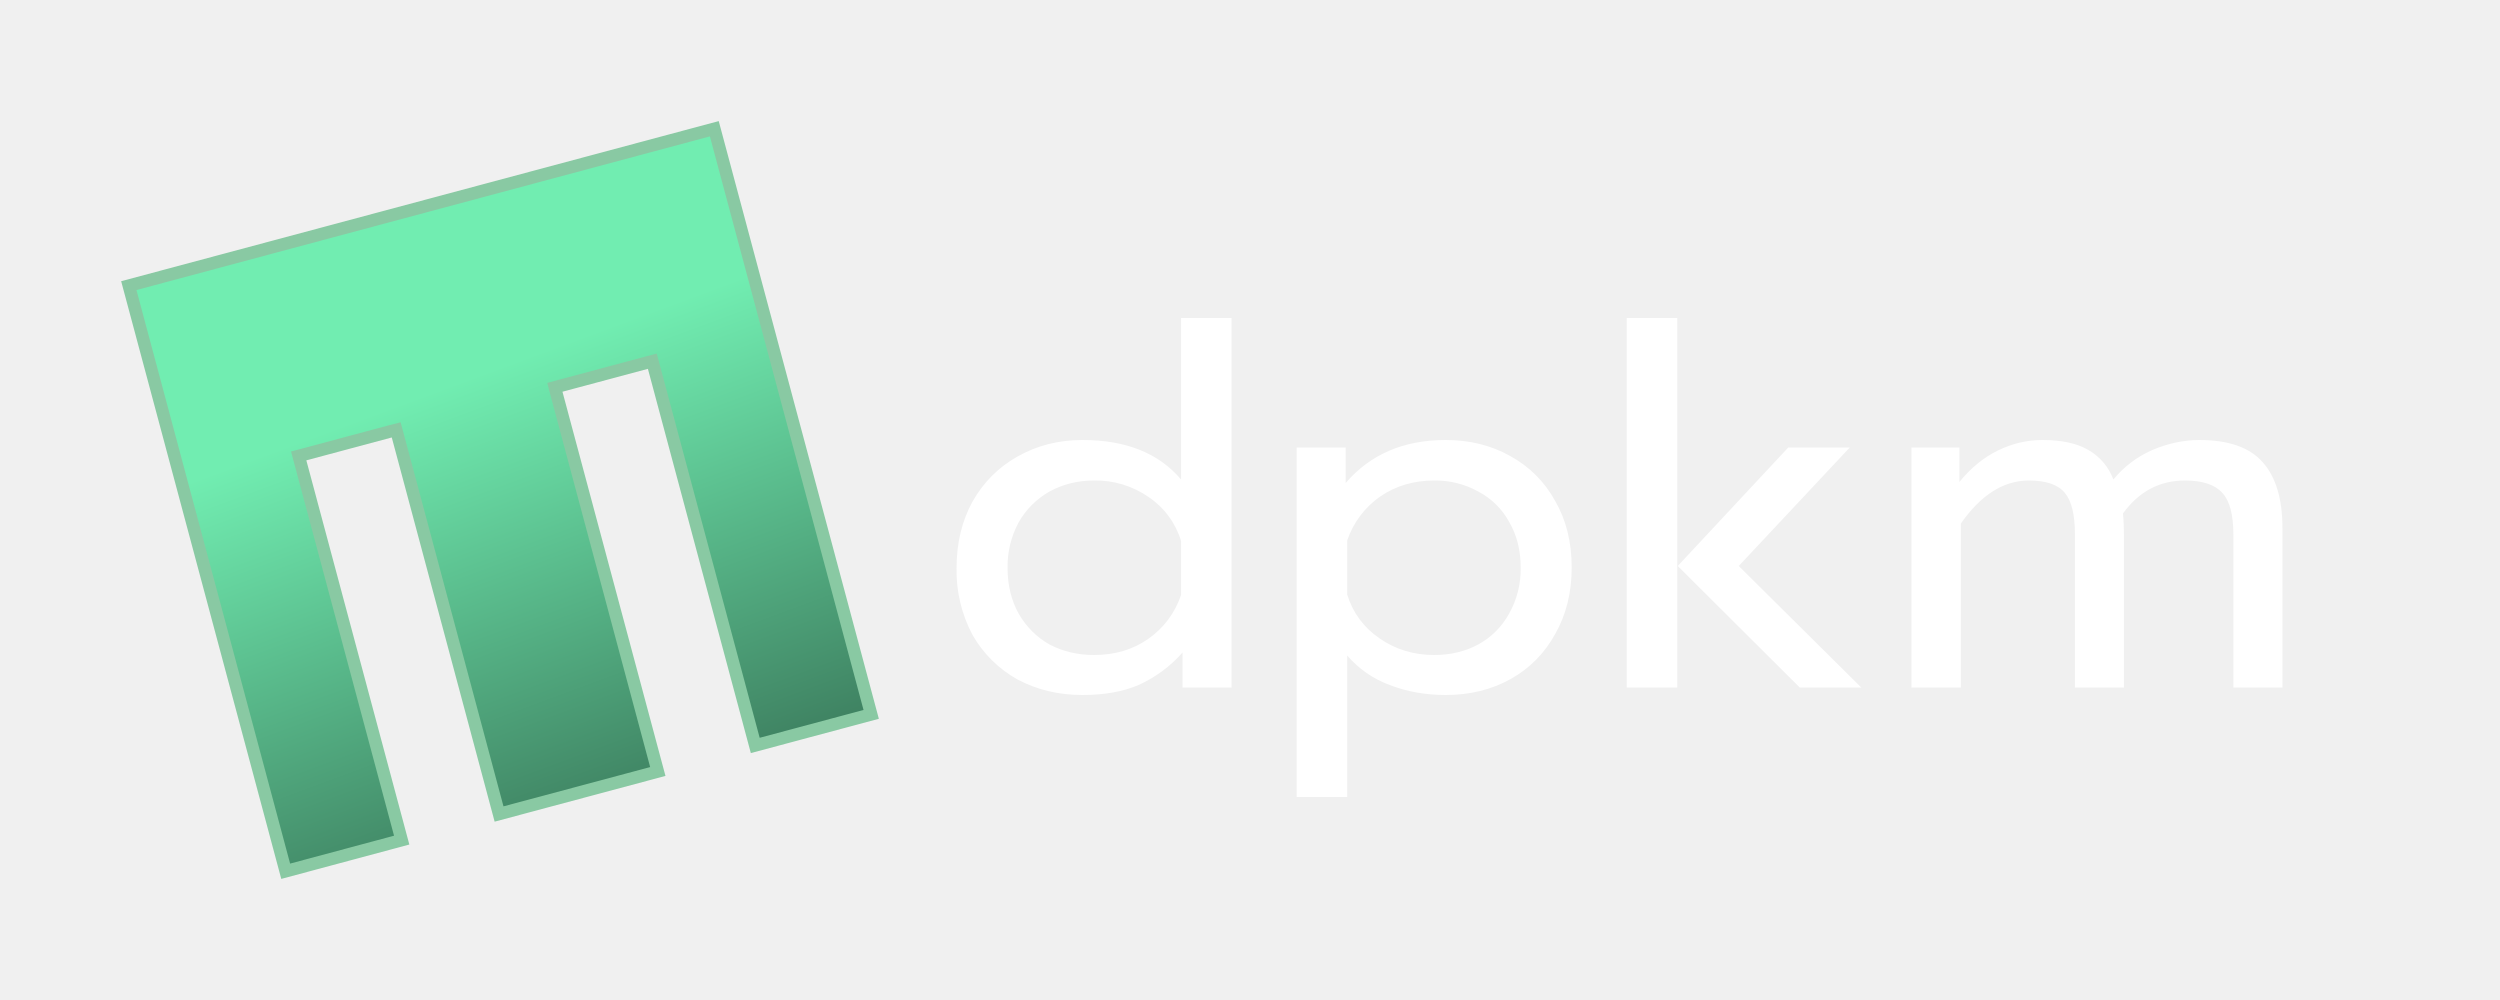
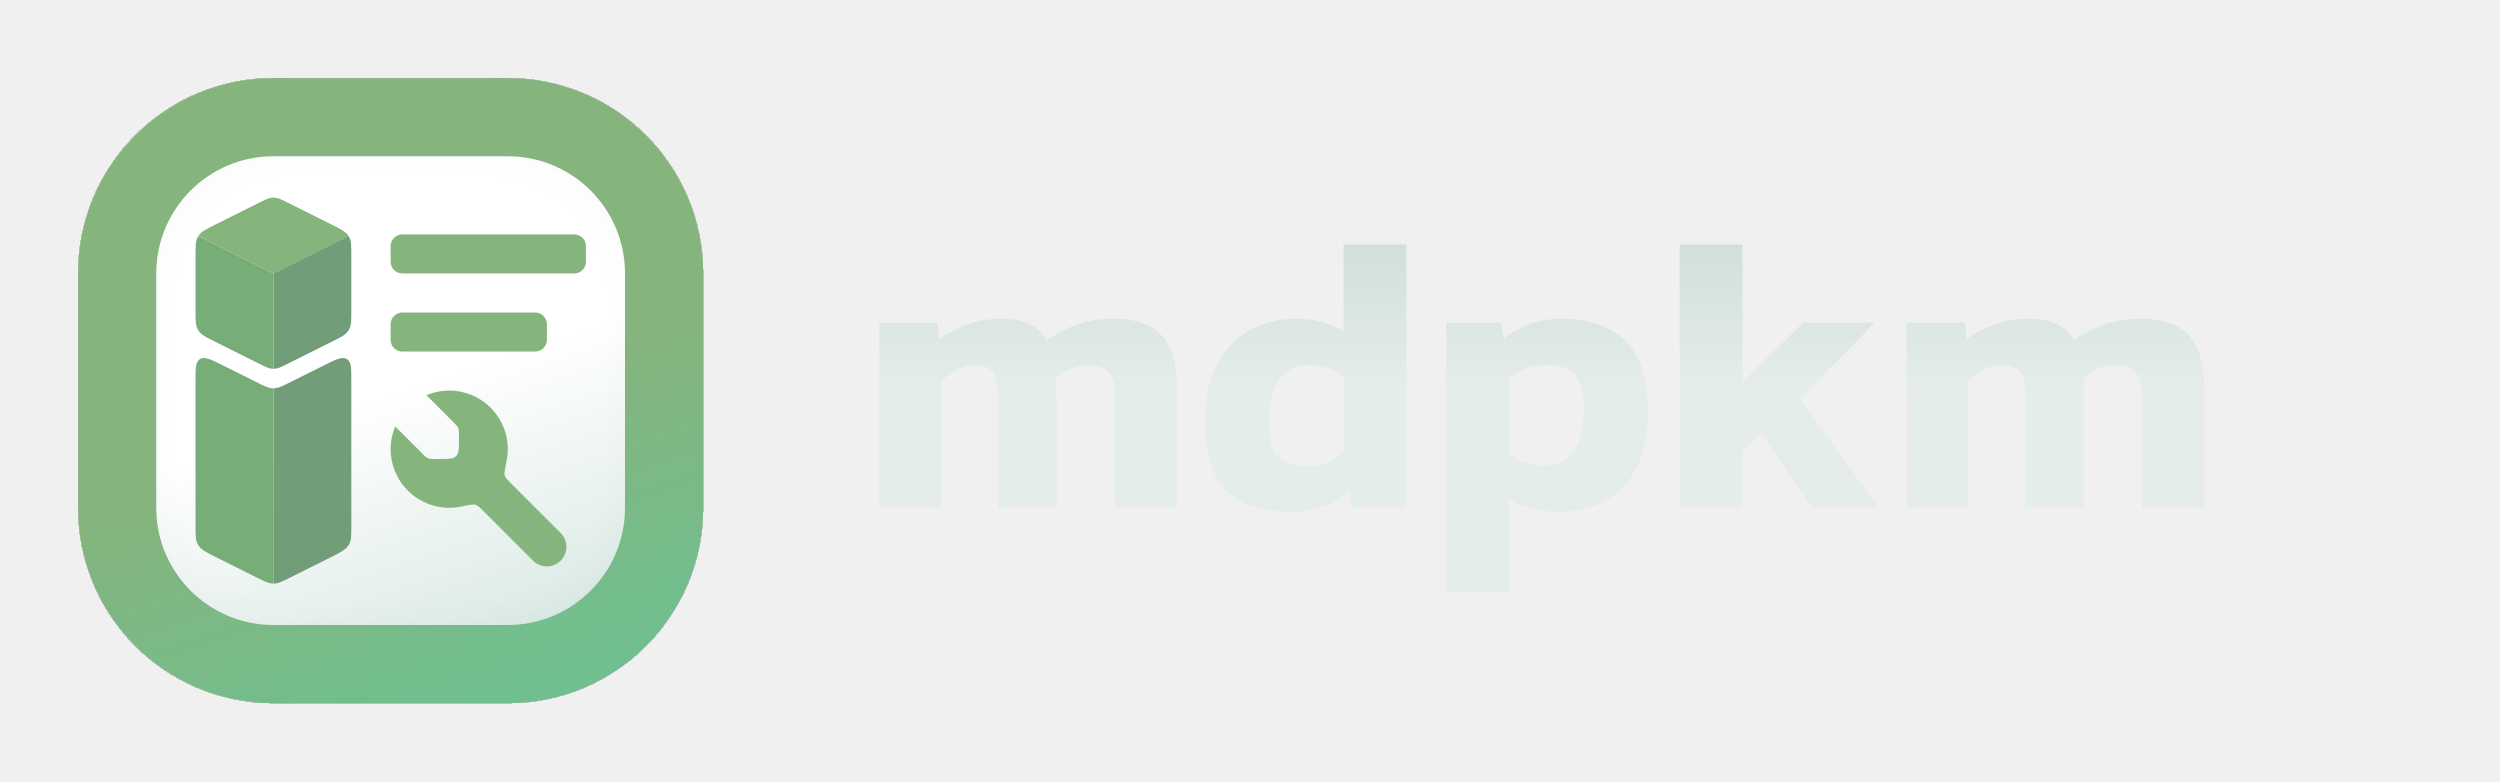
- <svg xmlns="http://www.w3.org/2000/svg" width="40" height="16" fill="none">
-   <g clip-path="url(#prefix__clip0_215_14)">
-     <path d="M8.903 6.294l1.622 6.05-2.54.68-1.62-6.05-.026-.096-.097.025-1.366.366-.097.026.026.097 1.622 6.05-1.856.498-2.51-9.37 9.368-2.51 2.51 9.37-1.855.497-1.621-6.051-.026-.097-.097.026-1.366.366-.096.026.025.097z" fill="url(#prefix__paint0_linear_215_14)" stroke="#89C9A3" stroke-width=".2" />
-     <path d="M17.321 11.12c-.384 0-.73-.083-1.04-.248a1.884 1.884 0 01-.72-.712 2.183 2.183 0 01-.256-1.072c0-.4.086-.755.256-1.064.176-.31.416-.55.72-.72.31-.176.656-.264 1.04-.264.694 0 1.219.21 1.576.632V5.088h.808V11h-.784v-.56a2.08 2.08 0 01-.704.52c-.25.107-.549.16-.896.16zm.184-.64c.331 0 .619-.085.864-.256.251-.176.427-.41.528-.704v-.864a1.298 1.298 0 00-.52-.704 1.48 1.48 0 00-.872-.264c-.261 0-.498.059-.712.176a1.303 1.303 0 00-.496.496 1.486 1.486 0 00-.176.728c0 .272.059.515.176.728.123.213.288.379.496.496.214.112.451.168.712.168zm3.242-3.32h.784v.568c.394-.459.928-.688 1.6-.688.384 0 .728.085 1.032.256.309.17.549.41.72.72.176.304.264.659.264 1.064 0 .4-.088.755-.264 1.064-.171.31-.408.55-.712.72-.304.17-.651.256-1.04.256-.32 0-.62-.053-.896-.16a1.645 1.645 0 01-.68-.472v2.264h-.808V7.16zm2.2 3.32c.26 0 .496-.056.704-.168.213-.117.378-.283.496-.496a1.45 1.45 0 00.184-.736c0-.277-.062-.52-.184-.728a1.183 1.183 0 00-.496-.488 1.408 1.408 0 00-.704-.176c-.326 0-.614.085-.864.256a1.41 1.41 0 00-.528.704v.864c.09.293.264.528.52.704.256.176.546.264.872.264zm3.08-5.392h.809V11h-.808V5.088zm.817 3.968l1.768-1.896h.984L27.82 9.056 29.78 11h-.984l-1.952-1.944zm3.738-1.896h.768v.552c.182-.224.387-.392.616-.504.23-.112.467-.168.712-.168.31 0 .555.053.736.16a.903.903 0 01.4.472c.171-.208.38-.365.624-.472.251-.107.502-.16.752-.16.47 0 .809.12 1.017.36.207.235.312.584.312 1.048V11h-.785V8.552c0-.315-.058-.536-.175-.664-.118-.133-.318-.2-.6-.2-.406 0-.737.176-.992.528.01.08.016.21.016.392V11h-.784V8.552c0-.315-.054-.536-.16-.664-.107-.133-.3-.2-.577-.2-.405 0-.768.23-1.088.688V11h-.791V7.16z" fill="#fff" />
+ <svg xmlns="http://www.w3.org/2000/svg" width="64" height="20" fill="none">
+   <g filter="url(#prefix__filter0_i_235_247)">
+     <rect x="2" y="2" width="16" height="16" rx="5" fill="url(#prefix__paint0_linear_235_247)" />
  </g>
+   <rect x="3" y="3" width="14" height="14" rx="4" stroke="url(#prefix__paint1_linear_235_247)" stroke-width="2" />
+   <mask id="prefix__a" style="mask-type:alpha" maskUnits="userSpaceOnUse" x="5" y="5" width="4" height="5">
+     <path d="M5.553 8.776l1 .5c.22.11.329.165.447.165s.228-.055.447-.165l1-.5c.27-.134.404-.201.478-.322C9 8.333 9 8.183 9 7.882V6.618c0-.3 0-.451-.075-.572-.074-.12-.209-.188-.478-.322l-1-.5c-.22-.11-.329-.165-.447-.165s-.228.055-.447.165l-1 .5c-.27.134-.404.201-.478.322C5 6.167 5 6.317 5 6.618v1.264c0 .3 0 .451.075.572.074.12.209.188.478.322z" fill="#C4C4C4" />
+   </mask>
+   <g mask="url(#prefix__a)">
+     <path d="M7 9.5l-2-1V6l2 1v2.5z" fill="#77AD76" />
+     <path d="M7 7L5 6l2-1 2 1-2 1z" fill="#85B47D" />
+     <path d="M9 8.5l-2 1V7l2-1v2.5z" fill="#719D78" />
+   </g>
+   <rect x="10" y="6" width="5" height="1" rx=".3" fill="#85B47D" />
+   <rect x="10" y="8" width="4" height="1" rx=".3" fill="#85B47D" />
+   <path fill-rule="evenodd" clip-rule="evenodd" d="M11.157 11.75h.093c.236 0 .354 0 .427-.073.073-.073.073-.191.073-.427v-.093c0-.102 0-.153-.019-.2-.02-.045-.055-.081-.127-.153l-.687-.687a1.5 1.5 0 012.05 1.695c-.042.2-.063.3-.045.36.018.061.073.116.182.225l1.25 1.25a.5.5 0 01-.708.707l-1.25-1.25c-.108-.11-.163-.164-.224-.182-.06-.018-.16.003-.36.045A1.503 1.503 0 0110 11.5c0-.207.042-.403.117-.583l.687.687a.532.532 0 00.154.127.532.532 0 00.2.019z" fill="#85B47D" />
+   <mask id="prefix__b" style="mask-type:alpha" maskUnits="userSpaceOnUse" x="5" y="9" width="4" height="6">
+     <path d="M6.553 9.776l-.83-.414c-.324-.162-.486-.243-.604-.17C5 9.265 5 9.446 5 9.809v3.573c0 .3 0 .451.075.572.074.12.209.188.478.322l1 .5c.22.11.329.165.447.165s.228-.055.447-.165l1-.5c.27-.134.404-.201.478-.322.075-.121.075-.271.075-.572V9.809c0-.363 0-.544-.119-.617-.118-.073-.28.008-.605.17l-.829.414c-.22.11-.329.165-.447.165s-.228-.055-.447-.165z" fill="#C4C4C4" />
+   </mask>
+   <g mask="url(#prefix__b)">
+     <path d="M7 16H5V9h2v7z" fill="#77AD76" />
+     <path d="M7 9v7h2V9H7z" fill="#719D78" />
+   </g>
+   <path d="M22.51 13V8.26H24l.05.42c.213-.153.453-.277.72-.37.267-.1.553-.15.86-.15.32 0 .57.05.75.15.18.093.32.227.42.4.22-.16.467-.29.74-.39.28-.107.607-.16.98-.16.553 0 .96.143 1.22.43.26.287.39.723.39 1.31V13h-1.59v-2.91c0-.26-.057-.447-.17-.56-.107-.12-.283-.18-.53-.18-.153 0-.303.033-.45.1a.98.98 0 00-.37.26c.013.073.02.143.02.21.007.067.01.147.01.24V13h-1.5v-2.93c0-.24-.043-.42-.13-.54-.08-.12-.237-.18-.47-.18a.909.909 0 00-.47.13c-.147.087-.28.187-.4.3V13h-1.57zm10.525.1c-.46 0-.853-.073-1.18-.22a1.54 1.54 0 01-.75-.72c-.173-.34-.26-.793-.26-1.36 0-.573.1-1.053.3-1.44.2-.393.474-.69.82-.89.354-.207.757-.31 1.21-.31.247 0 .467.027.66.08.2.053.387.133.56.24V6.26h1.61V13h-1.39l-.09-.4c-.193.167-.41.293-.65.38-.24.08-.52.12-.84.12zm.46-1.17c.354 0 .654-.12.9-.36V9.65c-.227-.207-.517-.31-.87-.31-.34 0-.6.13-.78.39-.173.253-.26.613-.26 1.08 0 .453.084.753.25.9.173.147.427.22.76.22zm3.527 3.23v-6.9h1.4l.08.41c.193-.16.41-.283.65-.37.24-.093.52-.14.84-.14.673 0 1.206.183 1.6.55.393.36.59.967.59 1.82 0 .847-.204 1.487-.61 1.92-.4.433-.954.65-1.66.65-.5 0-.927-.103-1.28-.31v2.37h-1.61zm2.48-3.24c.693 0 1.04-.473 1.04-1.42 0-.453-.08-.76-.24-.92-.16-.16-.417-.24-.77-.24-.34 0-.64.12-.9.36v1.92c.126.093.253.167.38.22.133.053.296.08.49.08zM42.998 13V6.26h1.61v3.52l1.55-1.52h1.83l-1.9 1.97 2.01 2.77h-1.71l-1.31-1.92-.47.46V13h-1.61zm5.81 0V8.26h1.49l.05.42c.214-.153.454-.277.72-.37.268-.1.554-.15.86-.15.32 0 .57.05.75.15.18.093.32.227.42.4.22-.16.468-.29.74-.39.28-.107.608-.16.98-.16.554 0 .96.143 1.22.43.26.287.39.723.39 1.31V13h-1.59v-2.91c0-.26-.056-.447-.17-.56-.106-.12-.282-.18-.53-.18-.152 0-.302.033-.45.1a.981.981 0 00-.37.26c.014.073.02.143.02.21.008.067.01.147.01.24V13h-1.5v-2.93c0-.24-.042-.42-.13-.54-.08-.12-.236-.18-.47-.18a.909.909 0 00-.47.13c-.146.087-.28.187-.4.3V13h-1.57z" fill="url(#prefix__paint2_linear_235_247)" />
  <defs>
-     <linearGradient id="prefix__paint0_linear_215_14" x1="6.636" y1="6.375" x2="10.291" y2="16.231" gradientUnits="userSpaceOnUse">
-       <stop stop-color="#71EDB1" />
-       <stop offset="1" stop-color="#28523E" />
+     <linearGradient id="prefix__paint0_linear_235_247" x1="13" y1="9" x2="16" y2="18" gradientUnits="userSpaceOnUse">
+       <stop stop-color="#fff" />
+       <stop offset="1" stop-color="#CEE2DC" />
    </linearGradient>
-     <clipPath id="prefix__clip0_215_14">
-       <path fill="#fff" d="M0 0h40v16H0z" />
-     </clipPath>
+     <linearGradient id="prefix__paint1_linear_235_247" x1="14" y1="9.429" x2="16.857" y2="18" gradientUnits="userSpaceOnUse">
+       <stop stop-color="#85B47D" />
+       <stop offset="1" stop-color="#6CC193" />
+     </linearGradient>
+     <linearGradient id="prefix__paint2_linear_235_247" x1="40" y1="1" x2="40" y2="10" gradientUnits="userSpaceOnUse">
+       <stop stop-color="#B5CEC2" />
+       <stop offset="1" stop-color="#E5EDE9" />
+     </linearGradient>
+     <filter id="prefix__filter0_i_235_247" x="2" y="2" width="16" height="16" filterUnits="userSpaceOnUse" color-interpolation-filters="sRGB">
+       <feFlood flood-opacity="0" result="BackgroundImageFix" />
+       <feBlend in="SourceGraphic" in2="BackgroundImageFix" result="shape" />
+       <feColorMatrix in="SourceAlpha" values="0 0 0 0 0 0 0 0 0 0 0 0 0 0 0 0 0 0 127 0" result="hardAlpha" />
+       <feMorphology radius="1" in="SourceAlpha" result="effect1_innerShadow_235_247" />
+       <feOffset />
+       <feGaussianBlur stdDeviation="1" />
+       <feComposite in2="hardAlpha" operator="arithmetic" k2="-1" k3="1" />
+       <feColorMatrix values="0 0 0 0 0 0 0 0 0 0 0 0 0 0 0 0 0 0 0.25 0" />
+       <feBlend in2="shape" result="effect1_innerShadow_235_247" />
+     </filter>
  </defs>
</svg>
